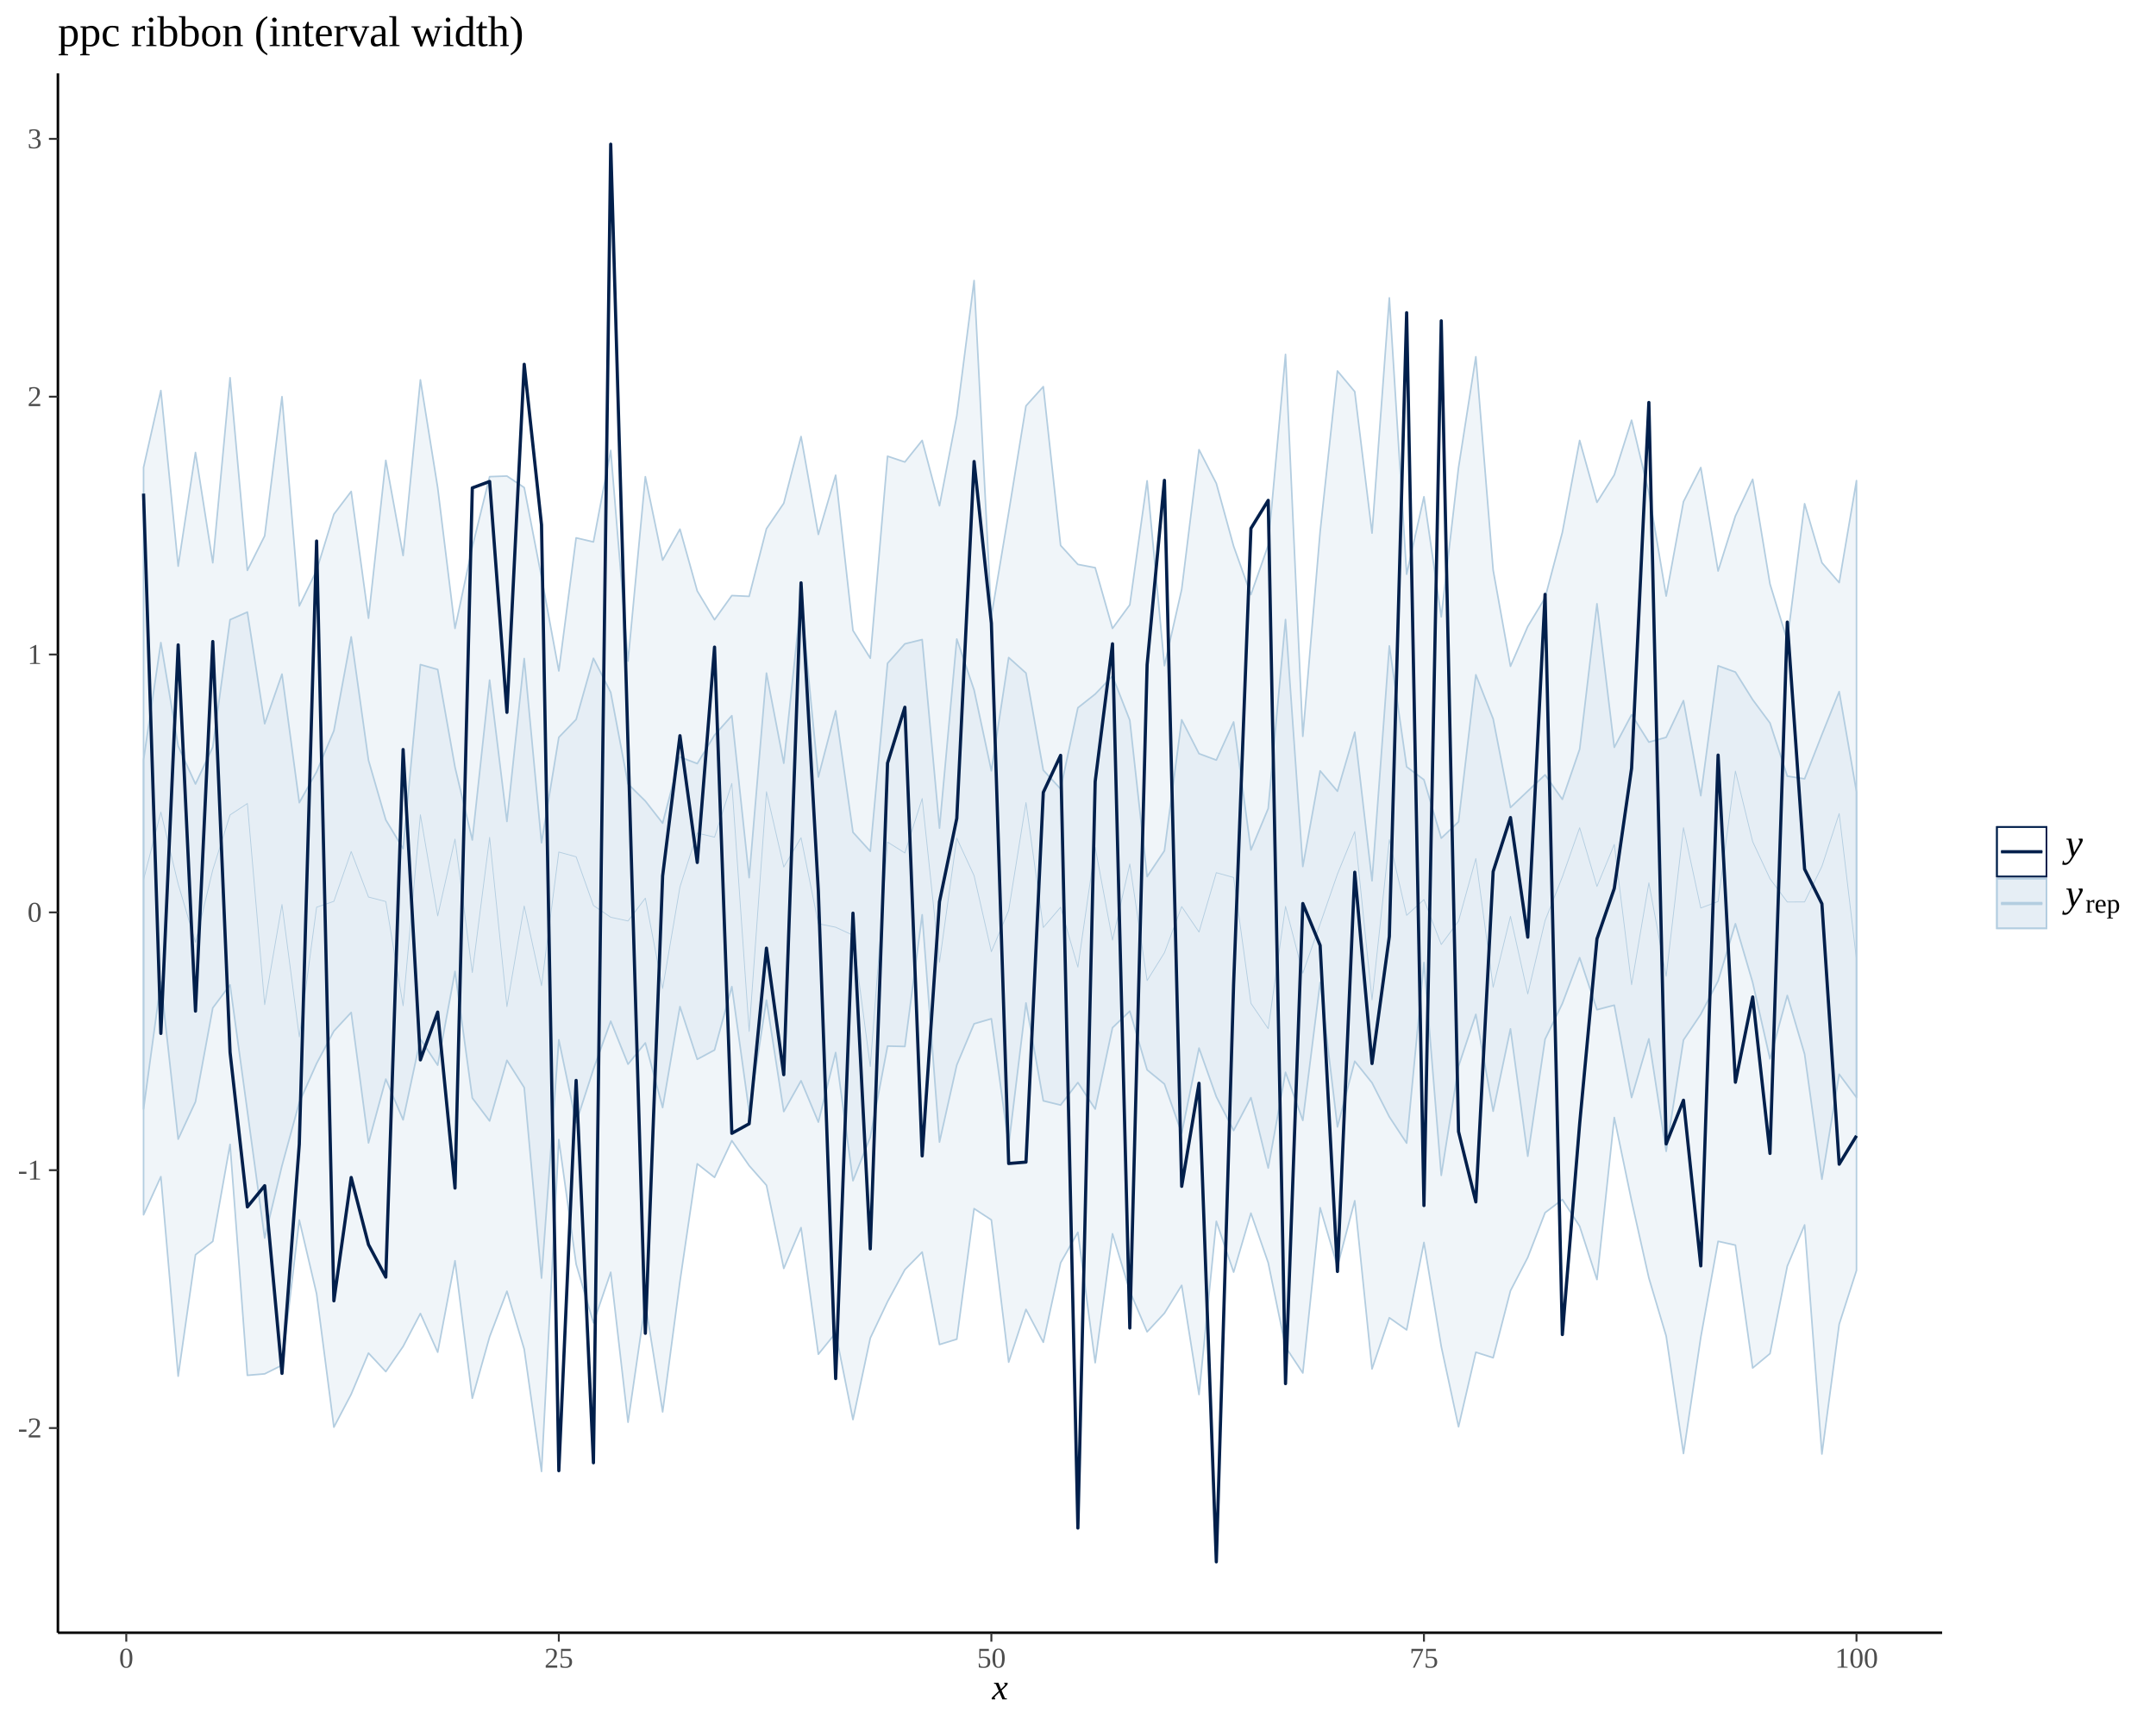
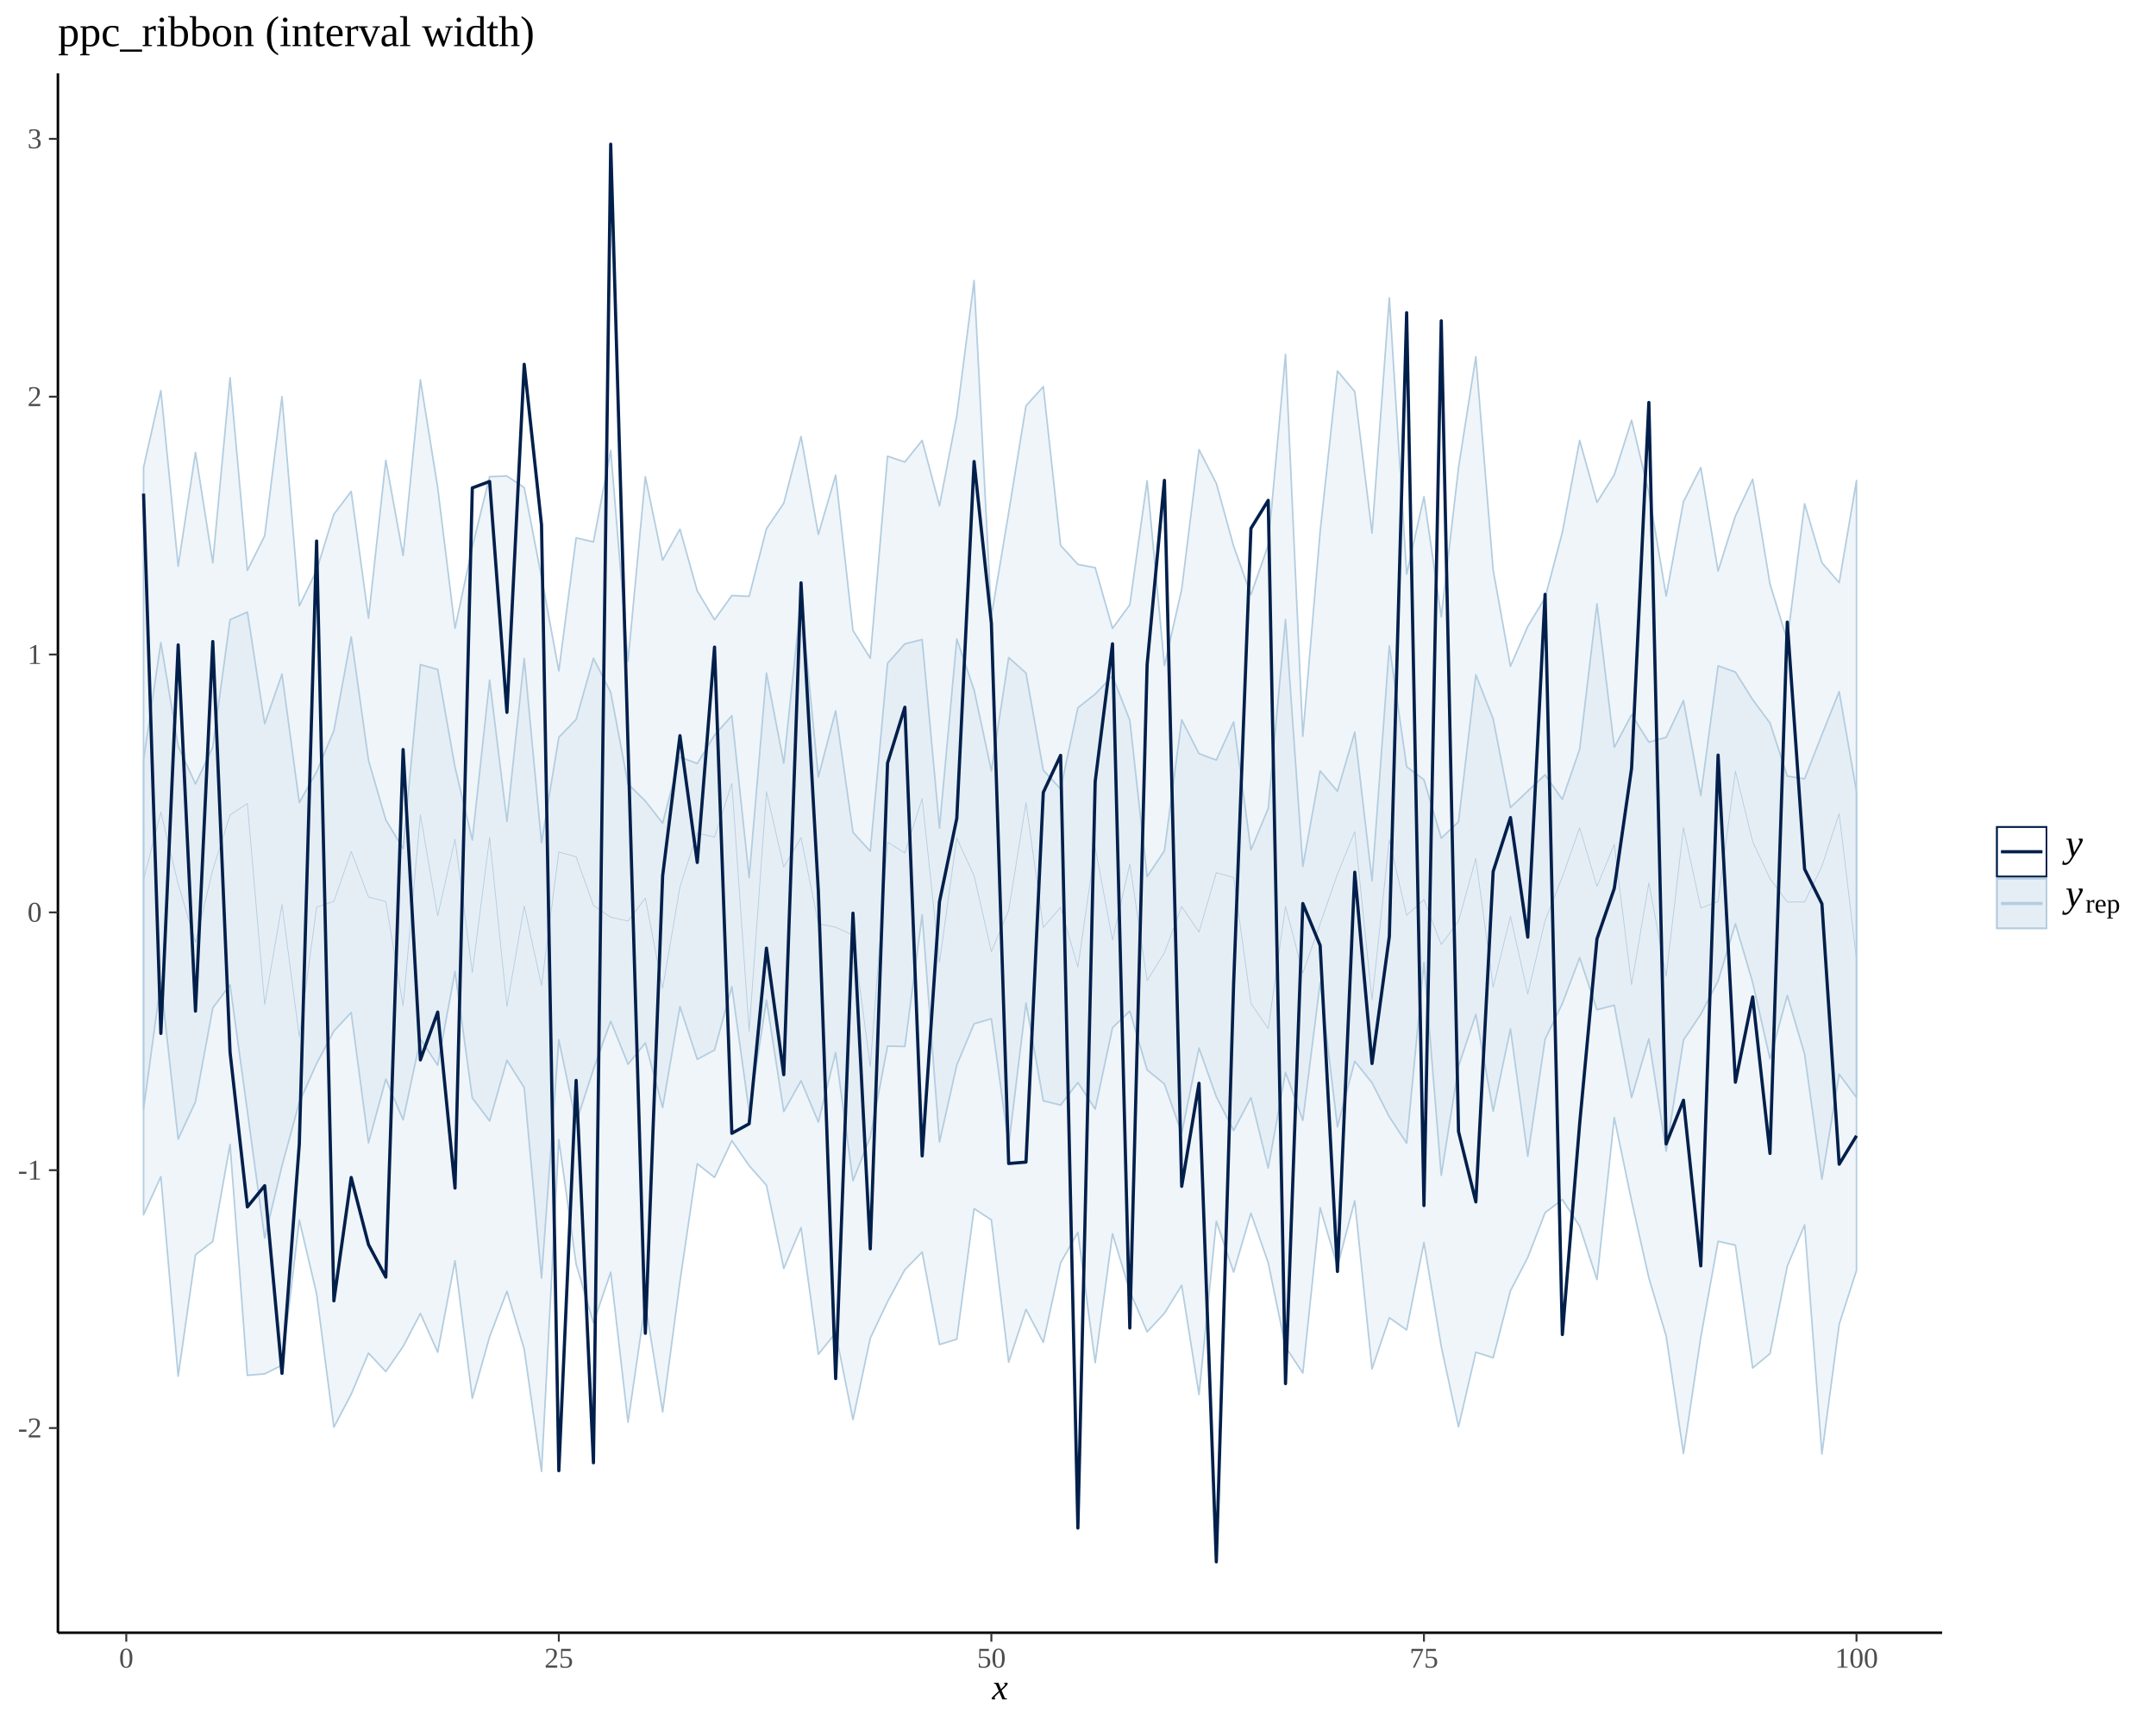
<svg xmlns="http://www.w3.org/2000/svg" viewBox="0 0 720.00 576.00">
  <defs>
    <style type="text/css">
    line, polyline, polygon, path, rect, circle {
      fill: none;
      stroke: #000000;
      stroke-linecap: round;
      stroke-linejoin: round;
      stroke-miterlimit: 10.00;
    }
  </style>
  </defs>
  <rect width="100%" height="100%" style="stroke: none; fill: #FFFFFF;" />
  <defs>
    <clipPath id="cpMTkuMzR8NjQ4LjU4fDU0NS4xOXwyNC40OQ==">
      <rect x="19.34" y="24.49" width="629.24" height="520.70" />
    </clipPath>
  </defs>
  <polygon points="47.94,156.09 53.72,130.41 59.50,189.05 65.28,151.10 71.06,187.92 76.83,126.13 82.61,190.46 88.39,178.93 94.17,132.46 99.95,202.33 105.73,190.46 111.50,171.71 117.28,164.10 123.06,206.44 128.84,153.72 134.62,185.50 140.39,126.84 146.17,162.86 151.95,209.83 157.73,182.65 163.51,159.16 169.29,158.96 175.06,162.80 180.84,192.76 186.62,224.03 192.40,179.60 198.18,180.96 203.95,150.40 209.73,220.75 215.51,159.18 221.29,187.03 227.07,176.69 232.85,197.34 238.62,206.94 244.40,198.86 250.18,199.13 255.96,176.55 261.74,168.04 267.51,145.76 273.29,178.46 279.07,158.68 284.85,210.52 290.63,219.79 296.40,152.34 302.18,154.27 307.96,147.06 313.74,168.88 319.52,138.86 325.30,93.68 331.07,205.78 336.85,171.17 342.63,135.53 348.41,129.11 354.19,182.12 359.96,188.46 365.74,189.56 371.52,209.84 377.30,201.96 383.08,160.55 388.86,222.28 394.63,196.78 400.41,150.15 406.19,161.40 411.97,182.38 417.75,198.55 423.52,182.08 429.30,118.34 435.08,245.86 440.86,177.57 446.64,123.86 452.42,130.77 458.19,178.01 463.97,99.46 469.75,191.75 475.53,165.87 481.31,205.97 487.08,156.14 492.86,119.12 498.64,190.37 504.42,222.48 510.20,209.18 515.98,199.61 521.75,177.79 527.53,147.06 533.31,167.75 539.09,158.57 544.87,140.30 550.64,164.56 556.42,199.03 562.20,167.52 567.98,156.11 573.76,190.67 579.54,172.30 585.31,160.04 591.09,194.99 596.87,213.89 602.65,168.20 608.43,187.90 614.20,194.55 619.98,160.48 619.98,424.21 614.20,442.17 608.43,485.52 602.65,409.02 596.87,422.78 591.09,451.99 585.31,456.78 579.54,415.77 573.76,414.49 567.98,446.53 562.20,485.34 556.42,446.11 550.64,426.72 544.87,400.98 539.09,373.15 533.31,427.27 527.53,409.46 521.75,400.54 515.98,404.93 510.20,419.87 504.42,431.01 498.64,453.36 492.86,451.53 487.08,476.41 481.31,449.60 475.53,414.87 469.75,444.07 463.97,440.01 458.19,457.08 452.42,400.95 446.64,422.86 440.86,403.28 435.08,458.46 429.30,449.75 423.52,421.63 417.75,405.09 411.97,424.79 406.19,407.81 400.41,465.65 394.63,429.18 388.86,438.50 383.08,444.71 377.30,431.11 371.52,411.97 365.74,455.02 359.96,411.47 354.19,421.68 348.41,448.21 342.63,437.22 336.85,454.84 331.07,407.34 325.30,403.57 319.52,447.17 313.74,448.95 307.96,418.08 302.18,423.96 296.40,434.63 290.63,446.81 284.85,474.02 279.07,445.07 273.29,452.20 267.51,409.91 261.74,423.55 255.96,395.78 250.18,389.22 244.40,380.88 238.62,393.14 232.85,388.61 227.07,427.88 221.29,471.45 215.51,435.14 209.73,474.90 203.95,424.82 198.18,441.74 192.40,422.12 186.62,380.51 180.84,491.34 175.06,450.51 169.29,431.16 163.51,446.35 157.73,466.90 151.95,420.98 146.17,451.52 140.39,438.59 134.62,449.60 128.84,457.99 123.06,451.81 117.28,465.54 111.50,476.54 105.73,432.02 99.95,407.36 94.17,455.87 88.39,458.75 82.61,459.24 76.83,382.12 71.06,414.51 65.28,418.99 59.50,459.52 53.72,392.89 47.94,405.63 " style="stroke-width: 0.53; stroke: #B3CDE0; fill: #D1E1EC; fill-opacity: 0.33;" clip-path="url(#cpMTkuMzR8NjQ4LjU4fDU0NS4xOXwyNC40OQ==)" />
  <polygon points="47.94,253.73 53.72,214.57 59.50,249.12 65.28,261.79 71.06,249.44 76.83,206.92 82.61,204.38 88.39,241.67 94.17,225.10 99.95,268.03 105.73,257.70 111.50,244.01 117.28,212.66 123.06,253.87 128.84,273.78 134.62,283.38 140.39,221.91 146.17,223.56 151.95,256.18 157.73,280.48 163.51,227.08 169.29,274.30 175.06,219.89 180.84,281.42 186.62,246.20 192.40,240.23 198.18,219.81 203.95,231.19 209.73,261.78 215.51,267.48 221.29,274.87 227.07,252.77 232.85,254.98 238.62,245.46 244.40,238.97 250.18,293.06 255.96,224.76 261.74,254.85 267.51,200.32 273.29,259.45 279.07,237.35 284.85,277.91 290.63,284.26 296.40,221.49 302.18,214.99 307.96,213.56 313.74,276.52 319.52,213.38 325.30,230.40 331.07,257.39 336.85,219.56 342.63,224.75 348.41,257.18 354.19,263.43 359.96,236.34 365.74,231.77 371.52,225.73 377.30,240.51 383.08,292.71 388.86,284.08 394.63,240.35 400.41,251.66 406.19,253.80 411.97,241.07 417.75,283.82 423.52,269.96 429.30,206.87 435.08,289.33 440.86,257.40 446.64,264.21 452.42,244.49 458.19,294.11 463.97,215.67 469.75,256.05 475.53,260.37 481.31,279.89 487.08,274.42 492.86,225.32 498.64,240.04 504.42,269.64 510.20,264.15 515.98,258.73 521.75,266.92 527.53,250.16 533.31,201.61 539.09,249.55 544.87,238.63 550.64,247.80 556.42,246.21 562.20,233.95 567.98,265.69 573.76,222.32 579.54,224.41 585.31,233.64 591.09,241.42 596.87,259.17 602.65,260.06 608.43,245.31 614.20,230.93 619.98,264.40 619.98,366.47 614.20,358.70 608.43,393.75 602.65,351.98 596.87,332.40 591.09,353.58 585.31,328.06 579.54,308.45 573.76,327.55 567.98,338.68 562.20,347.28 556.42,384.44 550.64,346.88 544.87,366.49 539.09,335.64 533.31,337.16 527.53,319.79 521.75,335.11 515.98,347.01 510.20,386.08 504.42,343.55 498.64,371.05 492.86,338.70 487.08,356.05 481.31,392.47 475.53,321.40 469.75,381.72 463.97,372.92 458.19,361.56 452.42,354.36 446.64,376.30 440.86,328.06 435.08,374.12 429.30,358.05 423.52,390.03 417.75,366.51 411.97,377.50 406.19,366.22 400.41,349.97 394.63,378.41 388.86,361.96 383.08,357.24 377.30,337.63 371.52,343.17 365.74,370.33 359.96,361.47 354.19,368.99 348.41,367.58 342.63,334.90 336.85,382.36 331.07,340.17 325.30,341.85 319.52,355.62 313.74,381.36 307.96,305.45 302.18,349.44 296.40,349.30 290.63,379.72 284.85,394.26 279.07,351.45 273.29,374.69 267.51,360.87 261.74,371.17 255.96,333.93 250.18,371.15 244.40,329.45 238.62,350.62 232.85,353.72 227.07,336.12 221.29,369.84 215.51,348.24 209.73,355.35 203.95,340.99 198.18,357.01 192.40,374.88 186.62,347.20 180.84,426.78 175.06,363.15 169.29,354.06 163.51,374.31 157.73,366.64 151.95,324.37 146.17,355.69 140.39,346.97 134.62,373.94 128.84,360.33 123.06,381.63 117.28,338.07 111.50,344.29 105.73,355.11 99.95,368.10 94.17,389.25 88.39,413.40 82.61,371.04 76.83,328.86 71.06,336.56 65.28,367.89 59.50,380.38 53.72,327.85 47.94,370.31 " style="stroke-width: 0.53; stroke: #B3CDE0; fill: #D1E1EC; fill-opacity: 0.33;" clip-path="url(#cpMTkuMzR8NjQ4LjU4fDU0NS4xOXwyNC40OQ==)" />
  <polyline points="47.94,293.72 53.72,271.18 59.50,295.21 65.28,314.65 71.06,290.44 76.83,272.11 82.61,268.30 88.39,335.48 94.17,302.03 99.95,346.22 105.73,302.93 111.50,300.97 117.28,284.33 123.06,299.53 128.84,301.03 134.62,335.84 140.39,272.05 146.17,305.85 151.95,280.16 157.73,324.76 163.51,279.61 169.29,336.13 175.06,302.51 180.84,329.13 186.62,284.50 192.40,286.10 198.18,302.36 203.95,306.28 209.73,307.53 215.51,299.91 221.29,330.06 227.07,296.16 232.85,278.16 238.62,279.55 244.40,261.59 250.18,344.41 255.96,264.36 261.74,289.52 267.51,279.73 273.29,308.45 279.07,309.61 284.85,312.29 290.63,356.13 296.40,281.18 302.18,284.81 307.96,266.63 313.74,321.33 319.52,279.87 325.30,292.42 331.07,317.78 336.85,303.99 342.63,267.99 348.41,309.71 354.19,302.93 359.96,322.95 365.74,282.90 371.52,313.93 377.30,288.50 383.08,327.43 388.86,318.13 394.63,302.72 400.41,311.22 406.19,291.39 411.97,293.01 417.75,335.02 423.52,343.48 429.30,302.64 435.08,324.95 440.86,308.53 446.64,291.88 452.42,277.69 458.19,333.89 463.97,280.38 469.75,305.64 475.53,300.39 481.31,315.38 487.08,307.57 492.86,286.66 498.64,329.66 504.42,305.97 510.20,331.89 515.98,307.39 521.75,292.82 527.53,276.38 533.31,296.01 539.09,281.96 544.87,328.82 550.64,294.79 556.42,326.00 562.20,276.37 567.98,303.20 573.76,301.02 579.54,257.48 585.31,281.04 591.09,293.43 596.87,301.19 602.65,301.17 608.43,289.29 614.20,271.65 619.98,320.41 " style="stroke-width: 0.27; stroke: #B3CDE0; stroke-linecap: butt;" clip-path="url(#cpMTkuMzR8NjQ4LjU4fDU0NS4xOXwyNC40OQ==)" />
  <polyline points="47.94,164.82 53.72,345.07 59.50,215.34 65.28,337.62 71.06,214.22 76.83,351.36 82.61,403.01 88.39,395.92 94.17,458.59 99.95,382.08 105.73,180.66 111.50,434.36 117.28,393.18 123.06,415.59 128.84,426.45 134.62,250.28 140.39,353.91 146.17,337.95 151.95,396.71 157.73,162.92 163.51,160.77 169.29,237.86 175.06,121.65 180.84,175.27 186.62,491.08 192.40,360.77 198.18,488.44 203.95,48.15 209.73,248.92 215.51,445.20 221.29,292.45 227.07,245.66 232.85,287.99 238.62,216.08 244.40,378.43 250.18,375.24 255.96,316.60 261.74,358.85 267.51,194.62 273.29,297.64 279.07,460.33 284.85,304.92 290.63,417.01 296.40,254.81 302.18,236.16 307.96,385.97 313.74,301.10 319.52,273.26 325.30,154.11 331.07,208.10 336.85,388.51 342.63,388.04 348.41,264.59 354.19,252.22 359.96,510.23 365.74,260.97 371.52,214.98 377.30,443.44 383.08,221.97 388.86,160.40 394.63,396.13 400.41,361.72 406.19,521.52 411.97,328.58 417.75,176.44 423.52,167.08 429.30,462.01 435.08,301.70 440.86,315.69 446.64,424.56 452.42,291.25 458.19,355.12 463.97,312.69 469.75,104.42 475.53,402.54 481.31,107.13 487.08,377.86 492.86,401.33 498.64,291.02 504.42,272.99 510.20,312.93 515.98,198.47 521.75,445.62 527.53,375.24 533.31,313.49 539.09,296.67 544.87,256.57 550.64,134.39 556.42,381.97 562.20,367.38 567.98,422.69 573.76,252.14 579.54,361.37 585.31,332.90 591.09,385.14 596.87,207.73 602.65,290.21 608.43,301.78 614.20,388.74 619.98,379.25 " style="stroke-width: 1.07; stroke: #011F4B; stroke-linecap: butt;" clip-path="url(#cpMTkuMzR8NjQ4LjU4fDU0NS4xOXwyNC40OQ==)" />
  <defs>
    <clipPath id="cpMC4wMHw3MjAuMDB8NTc2LjAwfDAuMDA=">
      <rect x="0.00" y="0.00" width="720.00" height="576.00" />
    </clipPath>
  </defs>
  <polyline points="19.34,545.19 19.34,24.49 " style="stroke-width: 0.85; stroke-linecap: butt;" clip-path="url(#cpMC4wMHw3MjAuMDB8NTc2LjAwfDAuMDA=)" />
  <g clip-path="url(#cpMC4wMHw3MjAuMDB8NTc2LjAwfDAuMDA=)">
    <text x="5.98" y="479.98" style="font-size: 9.60px; fill: #4D4D4D; font-family: Liberation Serif;" textLength="7.98px" lengthAdjust="spacingAndGlyphs">-2</text>
  </g>
  <g clip-path="url(#cpMC4wMHw3MjAuMDB8NTc2LjAwfDAuMDA=)">
    <text x="5.98" y="393.88" style="font-size: 9.60px; fill: #4D4D4D; font-family: Liberation Serif;" textLength="7.98px" lengthAdjust="spacingAndGlyphs">-1</text>
  </g>
  <g clip-path="url(#cpMC4wMHw3MjAuMDB8NTc2LjAwfDAuMDA=)">
    <text x="9.17" y="307.79" style="font-size: 9.60px; fill: #4D4D4D; font-family: Liberation Serif;" textLength="4.80px" lengthAdjust="spacingAndGlyphs">0</text>
  </g>
  <g clip-path="url(#cpMC4wMHw3MjAuMDB8NTc2LjAwfDAuMDA=)">
    <text x="9.17" y="221.70" style="font-size: 9.60px; fill: #4D4D4D; font-family: Liberation Serif;" textLength="4.80px" lengthAdjust="spacingAndGlyphs">1</text>
  </g>
  <g clip-path="url(#cpMC4wMHw3MjAuMDB8NTc2LjAwfDAuMDA=)">
    <text x="9.17" y="135.60" style="font-size: 9.60px; fill: #4D4D4D; font-family: Liberation Serif;" textLength="4.80px" lengthAdjust="spacingAndGlyphs">2</text>
  </g>
  <g clip-path="url(#cpMC4wMHw3MjAuMDB8NTc2LjAwfDAuMDA=)">
    <text x="9.17" y="49.51" style="font-size: 9.60px; fill: #4D4D4D; font-family: Liberation Serif;" textLength="4.80px" lengthAdjust="spacingAndGlyphs">3</text>
  </g>
  <polyline points="16.35,476.84 19.34,476.84 " style="stroke-width: 0.64; stroke: #333333; stroke-linecap: butt;" clip-path="url(#cpMC4wMHw3MjAuMDB8NTc2LjAwfDAuMDA=)" />
  <polyline points="16.35,390.74 19.34,390.74 " style="stroke-width: 0.64; stroke: #333333; stroke-linecap: butt;" clip-path="url(#cpMC4wMHw3MjAuMDB8NTc2LjAwfDAuMDA=)" />
  <polyline points="16.35,304.65 19.34,304.65 " style="stroke-width: 0.64; stroke: #333333; stroke-linecap: butt;" clip-path="url(#cpMC4wMHw3MjAuMDB8NTc2LjAwfDAuMDA=)" />
  <polyline points="16.35,218.55 19.34,218.55 " style="stroke-width: 0.64; stroke: #333333; stroke-linecap: butt;" clip-path="url(#cpMC4wMHw3MjAuMDB8NTc2LjAwfDAuMDA=)" />
  <polyline points="16.35,132.46 19.34,132.46 " style="stroke-width: 0.64; stroke: #333333; stroke-linecap: butt;" clip-path="url(#cpMC4wMHw3MjAuMDB8NTc2LjAwfDAuMDA=)" />
  <polyline points="16.35,46.37 19.34,46.37 " style="stroke-width: 0.64; stroke: #333333; stroke-linecap: butt;" clip-path="url(#cpMC4wMHw3MjAuMDB8NTc2LjAwfDAuMDA=)" />
  <polyline points="19.34,545.19 648.58,545.19 " style="stroke-width: 0.85; stroke-linecap: butt;" clip-path="url(#cpMC4wMHw3MjAuMDB8NTc2LjAwfDAuMDA=)" />
  <polyline points="42.17,548.17 42.17,545.19 " style="stroke-width: 0.64; stroke: #333333; stroke-linecap: butt;" clip-path="url(#cpMC4wMHw3MjAuMDB8NTc2LjAwfDAuMDA=)" />
  <polyline points="186.62,548.17 186.62,545.19 " style="stroke-width: 0.64; stroke: #333333; stroke-linecap: butt;" clip-path="url(#cpMC4wMHw3MjAuMDB8NTc2LjAwfDAuMDA=)" />
  <polyline points="331.07,548.17 331.07,545.19 " style="stroke-width: 0.64; stroke: #333333; stroke-linecap: butt;" clip-path="url(#cpMC4wMHw3MjAuMDB8NTc2LjAwfDAuMDA=)" />
  <polyline points="475.53,548.17 475.53,545.19 " style="stroke-width: 0.64; stroke: #333333; stroke-linecap: butt;" clip-path="url(#cpMC4wMHw3MjAuMDB8NTc2LjAwfDAuMDA=)" />
  <polyline points="619.98,548.17 619.98,545.19 " style="stroke-width: 0.64; stroke: #333333; stroke-linecap: butt;" clip-path="url(#cpMC4wMHw3MjAuMDB8NTc2LjAwfDAuMDA=)" />
  <g clip-path="url(#cpMC4wMHw3MjAuMDB8NTc2LjAwfDAuMDA=)">
    <text x="39.77" y="556.85" style="font-size: 9.60px; fill: #4D4D4D; font-family: Liberation Serif;" textLength="4.80px" lengthAdjust="spacingAndGlyphs">0</text>
  </g>
  <g clip-path="url(#cpMC4wMHw3MjAuMDB8NTc2LjAwfDAuMDA=)">
    <text x="181.82" y="556.85" style="font-size: 9.60px; fill: #4D4D4D; font-family: Liberation Serif;" textLength="9.59px" lengthAdjust="spacingAndGlyphs">25</text>
  </g>
  <g clip-path="url(#cpMC4wMHw3MjAuMDB8NTc2LjAwfDAuMDA=)">
    <text x="326.28" y="556.85" style="font-size: 9.60px; fill: #4D4D4D; font-family: Liberation Serif;" textLength="9.59px" lengthAdjust="spacingAndGlyphs">50</text>
  </g>
  <g clip-path="url(#cpMC4wMHw3MjAuMDB8NTc2LjAwfDAuMDA=)">
    <text x="470.73" y="556.85" style="font-size: 9.60px; fill: #4D4D4D; font-family: Liberation Serif;" textLength="9.59px" lengthAdjust="spacingAndGlyphs">75</text>
  </g>
  <g clip-path="url(#cpMC4wMHw3MjAuMDB8NTc2LjAwfDAuMDA=)">
    <text x="612.79" y="556.85" style="font-size: 9.60px; fill: #4D4D4D; font-family: Liberation Serif;" textLength="14.39px" lengthAdjust="spacingAndGlyphs">100</text>
  </g>
  <g clip-path="url(#cpMC4wMHw3MjAuMDB8NTc2LjAwfDAuMDA=)">
    <text x="331.30" y="567.43" style="font-size: 12.00px; font-style: italic; font-family: Liberation Serif;" textLength="5.33px" lengthAdjust="spacingAndGlyphs">x</text>
  </g>
  <rect x="666.87" y="276.13" width="16.57" height="16.57" style="stroke-width: 0.53; stroke: #011F4B; stroke-linecap: square; stroke-linejoin: miter;" clip-path="url(#cpMC4wMHw3MjAuMDB8NTc2LjAwfDAuMDA=)" />
  <rect x="666.87" y="276.13" width="16.57" height="16.57" style="stroke-width: 0.53; stroke: #011F4B; stroke-linecap: square; stroke-linejoin: miter;" clip-path="url(#cpMC4wMHw3MjAuMDB8NTc2LjAwfDAuMDA=)" />
  <line x1="668.24" y1="284.41" x2="682.07" y2="284.41" style="stroke-width: 0.27; stroke: #011F4B; stroke-linecap: butt;" clip-path="url(#cpMC4wMHw3MjAuMDB8NTc2LjAwfDAuMDA=)" />
  <line x1="668.24" y1="284.41" x2="682.07" y2="284.41" style="stroke-width: 1.07; stroke: #011F4B; stroke-linecap: butt;" clip-path="url(#cpMC4wMHw3MjAuMDB8NTc2LjAwfDAuMDA=)" />
  <rect x="666.87" y="293.41" width="16.57" height="16.57" style="stroke-width: 0.53; stroke: #B3CDE0; stroke-linecap: square; stroke-linejoin: miter; fill: #D1E1EC; fill-opacity: 0.33;" clip-path="url(#cpMC4wMHw3MjAuMDB8NTc2LjAwfDAuMDA=)" />
  <rect x="666.87" y="293.41" width="16.57" height="16.57" style="stroke-width: 0.53; stroke: #B3CDE0; stroke-linecap: square; stroke-linejoin: miter; fill: #D1E1EC; fill-opacity: 0.33;" clip-path="url(#cpMC4wMHw3MjAuMDB8NTc2LjAwfDAuMDA=)" />
  <line x1="668.24" y1="301.69" x2="682.07" y2="301.69" style="stroke-width: 0.27; stroke: #B3CDE0; stroke-linecap: butt;" clip-path="url(#cpMC4wMHw3MjAuMDB8NTc2LjAwfDAuMDA=)" />
  <line x1="668.24" y1="301.69" x2="682.07" y2="301.69" style="stroke-width: 1.07; stroke: #B3CDE0; stroke-linecap: butt;" clip-path="url(#cpMC4wMHw3MjAuMDB8NTc2LjAwfDAuMDA=)" />
  <g clip-path="url(#cpMC4wMHw3MjAuMDB8NTc2LjAwfDAuMDA=)">
    <text x="689.77" y="285.99" style="font-size: 13.00px; font-style: italic; font-family: Liberation Serif;" textLength="5.77px" lengthAdjust="spacingAndGlyphs">y</text>
  </g>
  <g clip-path="url(#cpMC4wMHw3MjAuMDB8NTc2LjAwfDAuMDA=)">
    <text x="689.77" y="302.66" style="font-size: 13.00px; font-style: italic; font-family: Liberation Serif;" textLength="5.77px" lengthAdjust="spacingAndGlyphs">y</text>
  </g>
  <g clip-path="url(#cpMC4wMHw3MjAuMDB8NTc2LjAwfDAuMDA=)">
    <text x="696.44" y="304.75" style="font-size: 9.10px; font-family: Liberation Serif;" textLength="3.03px" lengthAdjust="spacingAndGlyphs">r</text>
  </g>
  <g clip-path="url(#cpMC4wMHw3MjAuMDB8NTc2LjAwfDAuMDA=)">
    <text x="699.47" y="304.75" style="font-size: 9.10px; font-family: Liberation Serif;" textLength="4.03px" lengthAdjust="spacingAndGlyphs">e</text>
  </g>
  <g clip-path="url(#cpMC4wMHw3MjAuMDB8NTc2LjAwfDAuMDA=)">
    <text x="703.50" y="304.75" style="font-size: 9.10px; font-family: Liberation Serif;" textLength="4.55px" lengthAdjust="spacingAndGlyphs">p</text>
  </g>
  <g clip-path="url(#cpMC4wMHw3MjAuMDB8NTc2LjAwfDAuMDA=)">
-     <text x="19.34" y="15.40" style="font-size: 14.40px; font-family: Liberation Serif;" textLength="155.56px" lengthAdjust="spacingAndGlyphs">ppc ribbon (interval width)</text>
+     <text x="19.34" y="15.40" style="font-size: 14.40px; font-family: Liberation Serif;" textLength="159.17px" lengthAdjust="spacingAndGlyphs">ppc_ribbon (interval width)</text>
  </g>
</svg>
